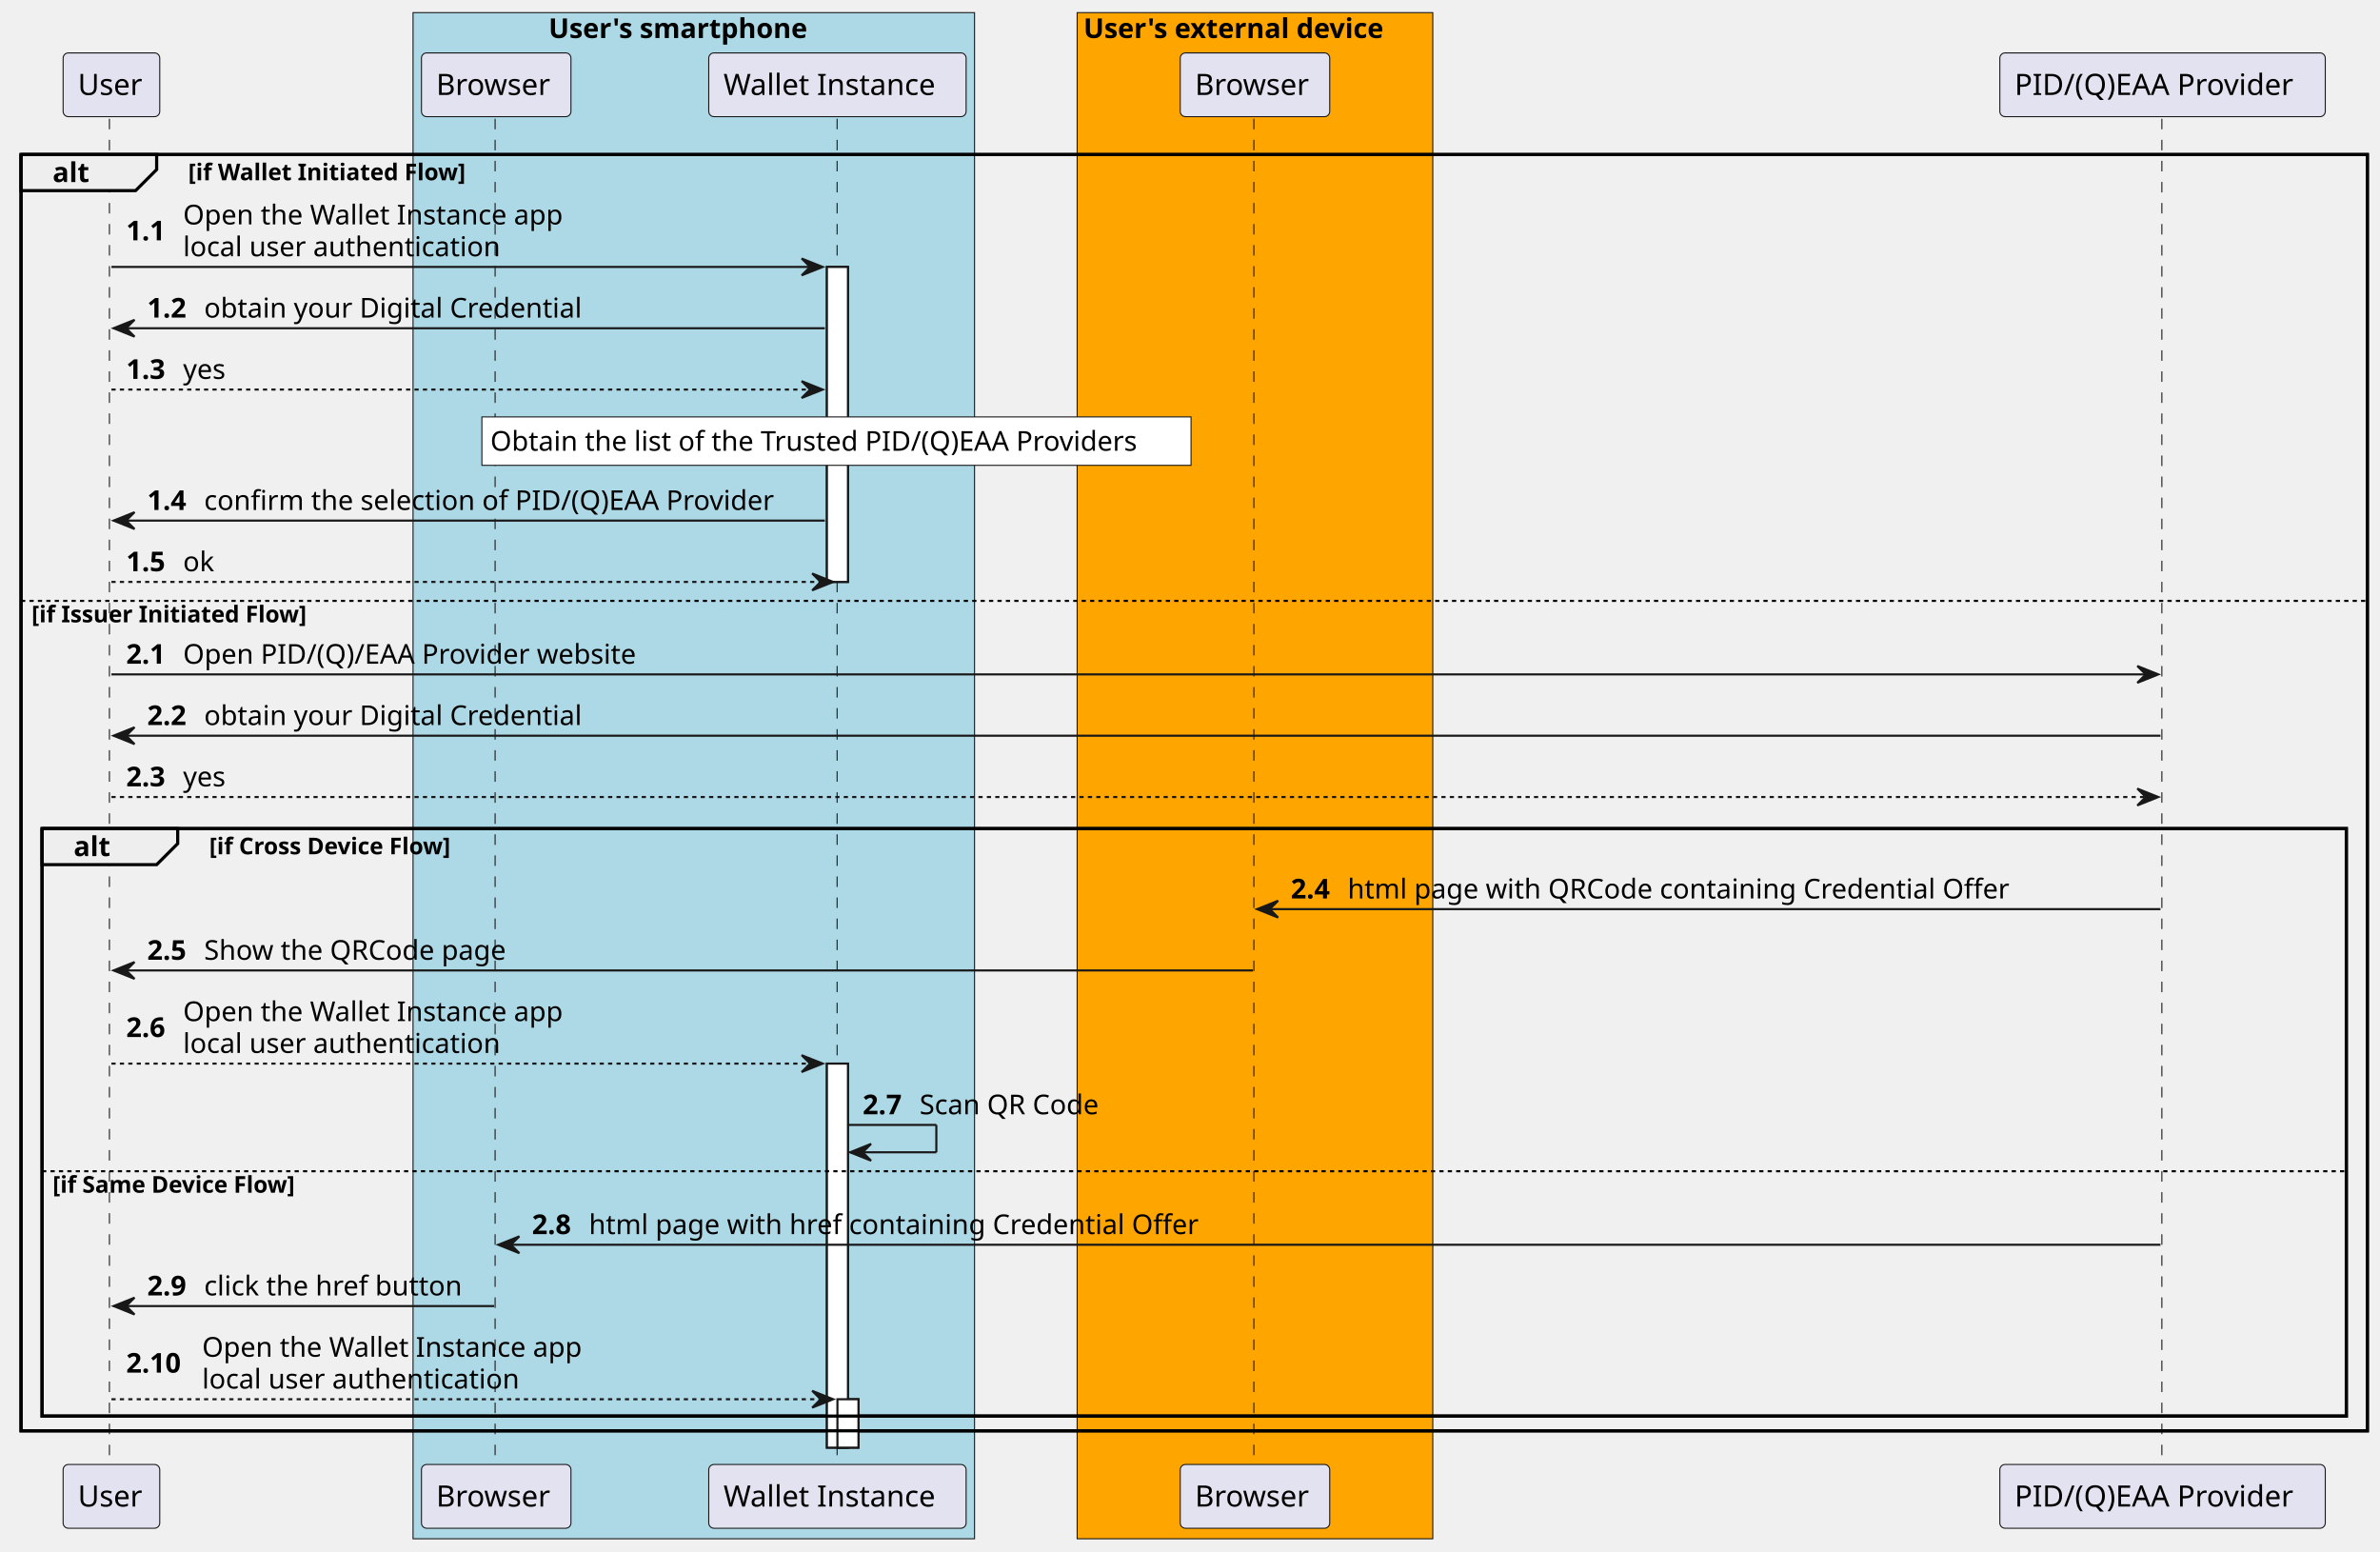
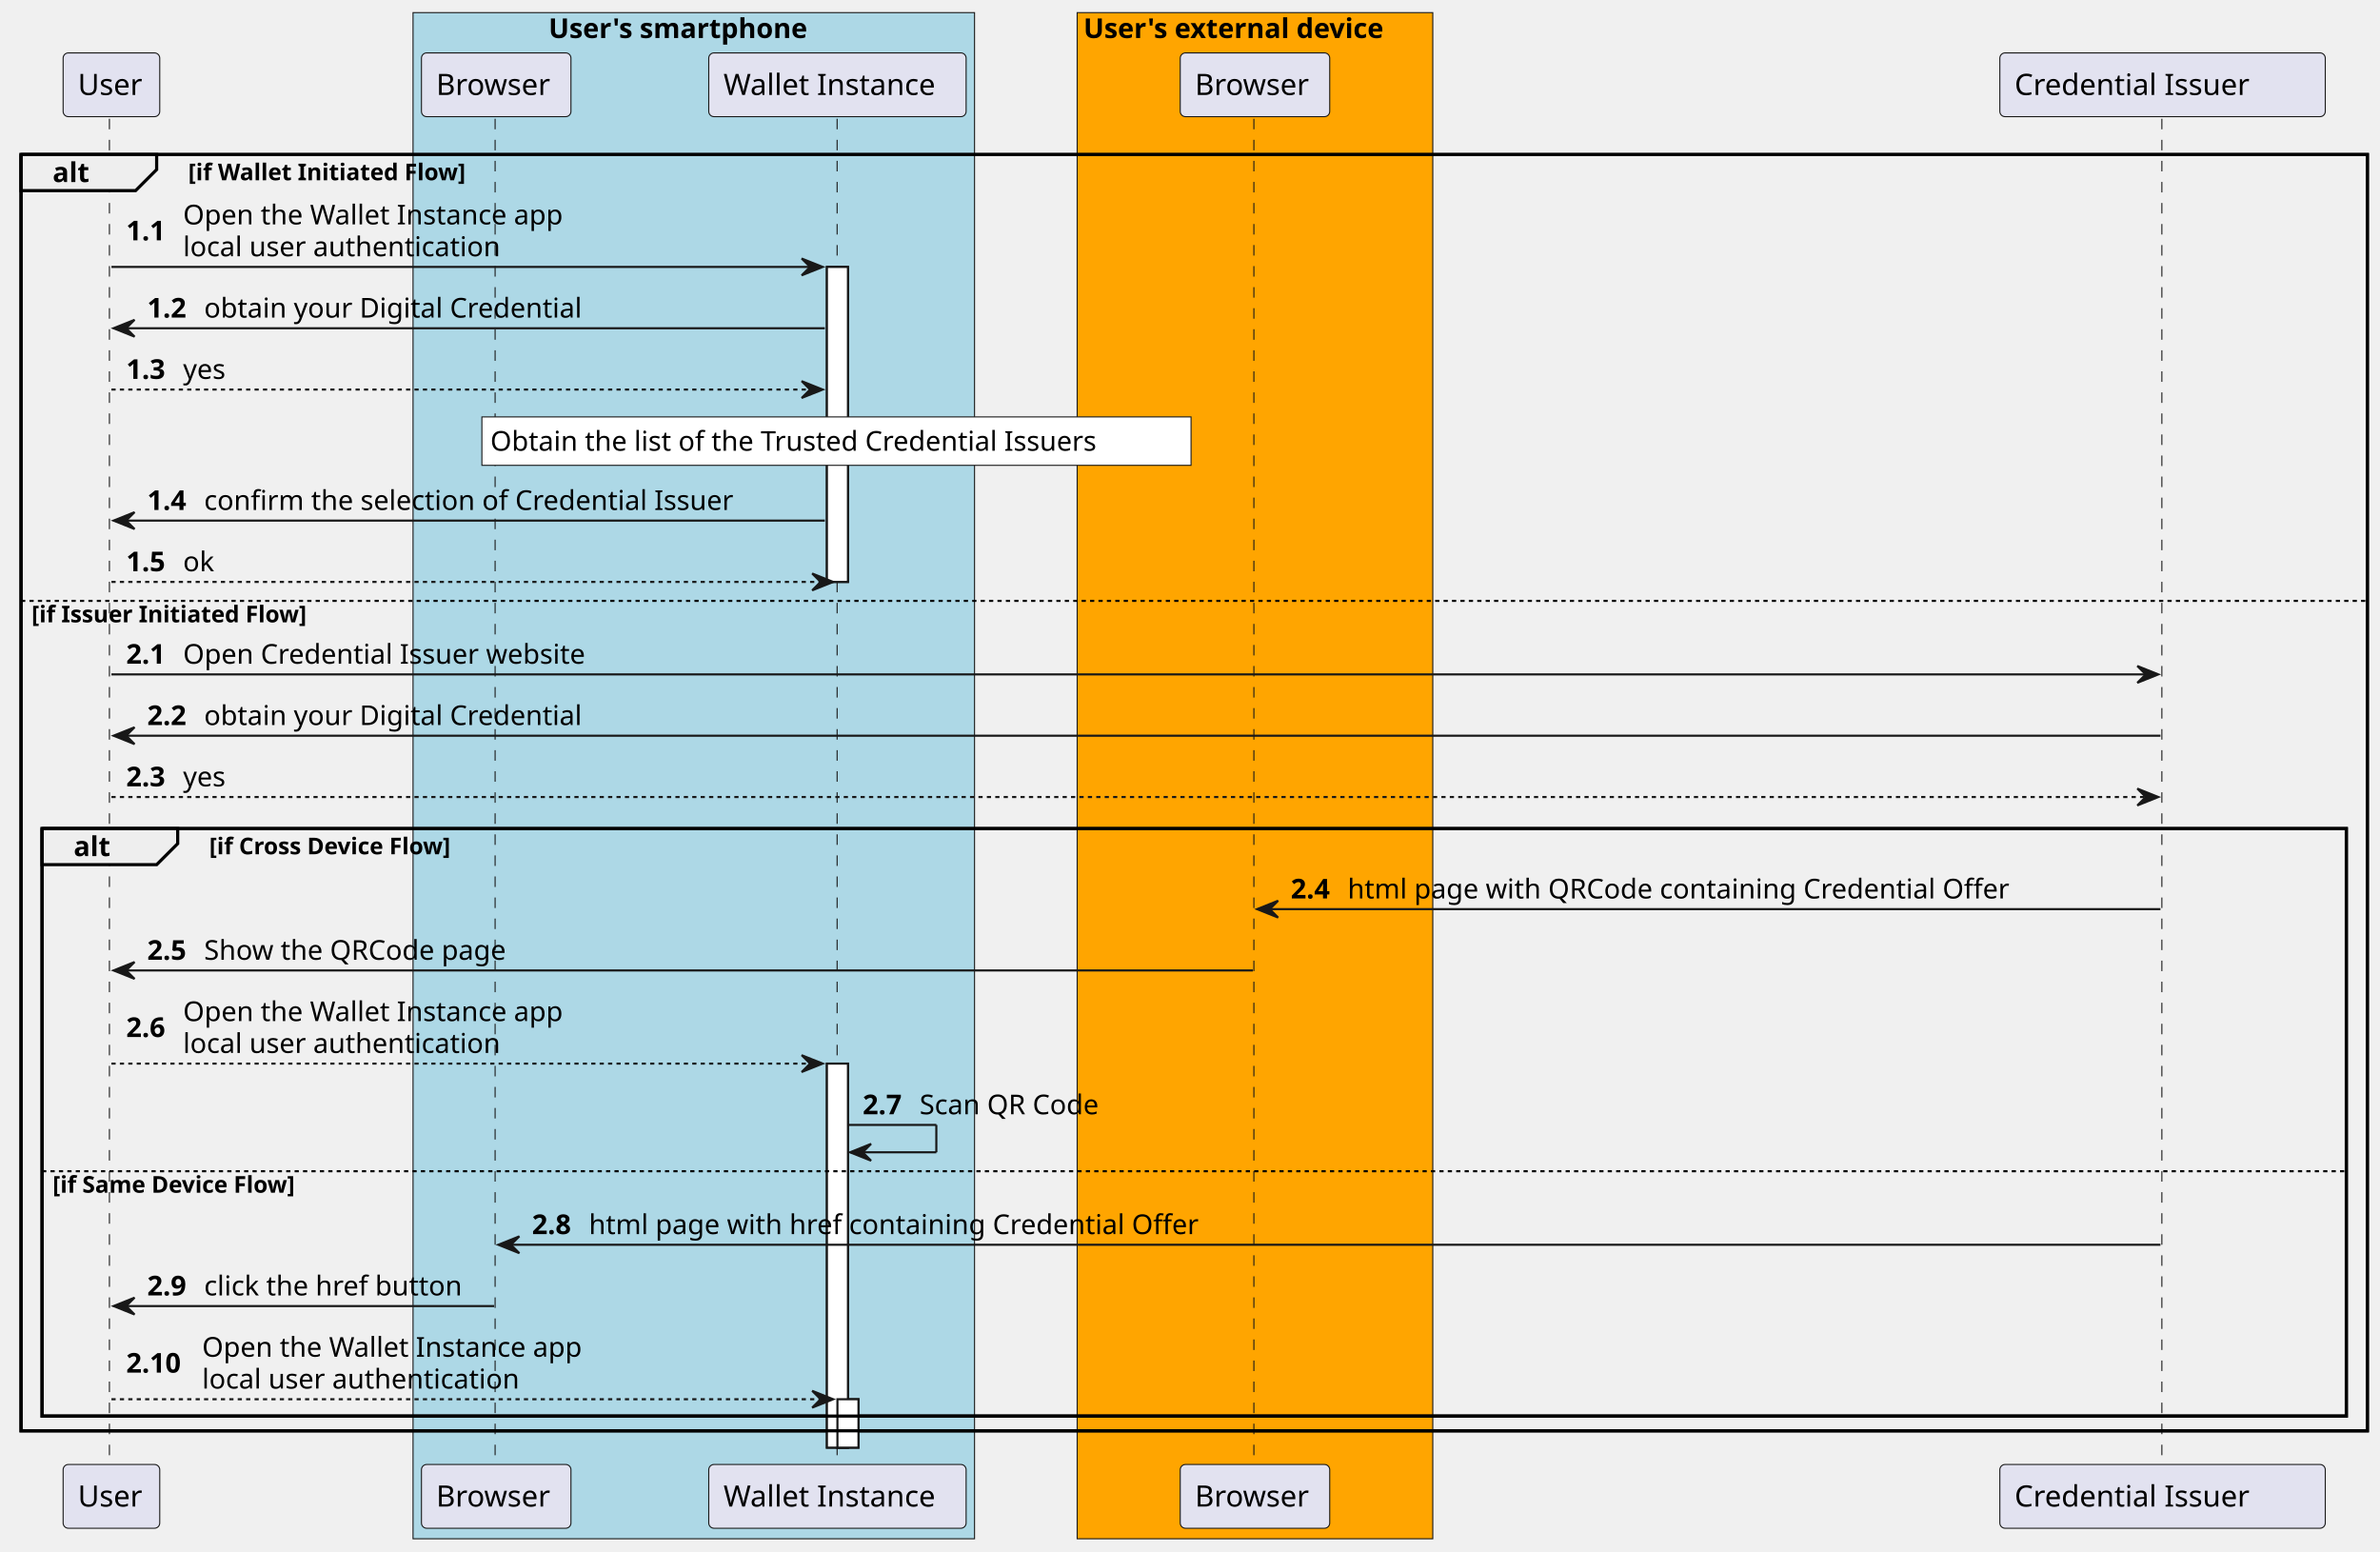
<svg xmlns="http://www.w3.org/2000/svg" contentStyleType="text/css" data-diagram-type="SEQUENCE" height="737px" preserveAspectRatio="none" style="width:1131px;height:737px;background:#FFFFFF;" version="1.1" viewBox="0 0 1131 737" width="1131px" zoomAndPan="magnify">
  <defs />
  <g>
    <rect fill="#ADD8E6" height="725.125" style="stroke:#181818;stroke-width:0.5;" width="266.826" x="196.28" y="6" />
    <text fill="#000000" font-family="sans-serif" font-size="13" font-weight="bold" lengthAdjust="spacing" textLength="138.011" x="260.688" y="18.067">User's smartphone</text>
    <rect fill="#FFA500" height="725.125" style="stroke:#181818;stroke-width:0.5;" width="168.995" x="511.88" y="6" />
    <text fill="#000000" font-family="sans-serif" font-size="13" font-weight="bold" lengthAdjust="spacing" textLength="162.995" x="514.88" y="18.067">User's external device</text>
    <g>
      <rect fill="#FFFFFF" height="149.664" style="stroke:#181818;stroke-width:1;" width="10" x="392.955" y="126.828" />
    </g>
    <g>
      <rect fill="#FFFFFF" height="182.469" style="stroke:#181818;stroke-width:1;" width="10" x="392.955" y="505.359" />
    </g>
    <g>
      <rect fill="#FFFFFF" height="23" style="stroke:#181818;stroke-width:1;" width="10" x="397.955" y="664.828" />
    </g>
    <rect fill="#FFFFFF" fill-opacity="0" height="606.398" style="stroke:#000000;stroke-width:1.5;" width="1114.997" x="10" y="73.43" />
    <rect fill="#FFFFFF" fill-opacity="0" height="279.133" style="stroke:#000000;stroke-width:1.5;" width="1094.997" x="20" y="393.695" />
    <g>
      <rect fill="#FFFFFF" fill-opacity="0" height="640.398" width="8" x="48.955" y="56.43" />
      <line style="stroke:#181818;stroke-width:0.5;stroke-dasharray:5.0,5.0;" x1="52" x2="52" y1="56.43" y2="696.828" />
    </g>
    <g>
      <rect fill="#FFFFFF" fill-opacity="0" height="640.398" width="8" x="231.8" y="56.43" />
      <line style="stroke:#181818;stroke-width:0.5;stroke-dasharray:5.0,5.0;" x1="235.28" x2="235.28" y1="56.43" y2="696.828" />
    </g>
    <g>
      <rect fill="#FFFFFF" fill-opacity="0" height="640.398" width="8" x="393.955" y="56.43" />
      <line style="stroke:#181818;stroke-width:0.5;stroke-dasharray:5.0,5.0;" x1="397.804" x2="397.804" y1="56.43" y2="696.828" />
    </g>
    <g>
      <rect fill="#FFFFFF" fill-opacity="0" height="640.398" width="8" x="592.378" y="56.43" />
      <line style="stroke:#181818;stroke-width:0.5;stroke-dasharray:5.0,5.0;" x1="595.858" x2="595.858" y1="56.43" y2="696.828" />
    </g>
    <g>
      <rect fill="#FFFFFF" fill-opacity="0" height="640.398" width="8" x="1023.668" y="56.43" />
      <line style="stroke:#181818;stroke-width:0.5;stroke-dasharray:5.0,5.0;" x1="1027.34" x2="1027.34" y1="56.43" y2="696.828" />
    </g>
    <g>
      <rect fill="#E2E2F0" height="30.297" rx="2.5" ry="2.5" style="stroke:#181818;stroke-width:0.5;" width="45.91" x="30" y="25.133" />
      <text fill="#000000" font-family="sans-serif" font-size="14" lengthAdjust="spacing" textLength="31.91" x="37" y="45.128">User</text>
    </g>
    <g>
      <rect fill="#E2E2F0" height="30.297" rx="2.5" ry="2.5" style="stroke:#181818;stroke-width:0.5;" width="45.91" x="30" y="695.828" />
      <text fill="#000000" font-family="sans-serif" font-size="14" lengthAdjust="spacing" textLength="31.91" x="37" y="715.823">User</text>
    </g>
    <g>
      <rect fill="#E2E2F0" height="30.297" rx="2.5" ry="2.5" style="stroke:#181818;stroke-width:0.5;" width="71.039" x="200.28" y="25.133" />
      <text fill="#000000" font-family="sans-serif" font-size="14" lengthAdjust="spacing" textLength="57.039" x="207.28" y="45.128">Browser</text>
    </g>
    <g>
      <rect fill="#E2E2F0" height="30.297" rx="2.5" ry="2.5" style="stroke:#181818;stroke-width:0.5;" width="71.039" x="200.28" y="695.828" />
      <text fill="#000000" font-family="sans-serif" font-size="14" lengthAdjust="spacing" textLength="57.039" x="207.28" y="715.823">Browser</text>
    </g>
    <g>
      <rect fill="#E2E2F0" height="30.297" rx="2.5" ry="2.5" style="stroke:#181818;stroke-width:0.5;" width="122.302" x="336.804" y="25.133" />
      <text fill="#000000" font-family="sans-serif" font-size="14" lengthAdjust="spacing" textLength="108.302" x="343.804" y="45.128">Wallet Instance</text>
    </g>
    <g>
      <rect fill="#E2E2F0" height="30.297" rx="2.5" ry="2.5" style="stroke:#181818;stroke-width:0.5;" width="122.302" x="336.804" y="695.828" />
      <text fill="#000000" font-family="sans-serif" font-size="14" lengthAdjust="spacing" textLength="108.302" x="343.804" y="715.823">Wallet Instance</text>
    </g>
    <g>
      <rect fill="#E2E2F0" height="30.297" rx="2.5" ry="2.5" style="stroke:#181818;stroke-width:0.5;" width="71.039" x="560.858" y="25.133" />
      <text fill="#000000" font-family="sans-serif" font-size="14" lengthAdjust="spacing" textLength="57.039" x="567.858" y="45.128">Browser</text>
    </g>
    <g>
      <rect fill="#E2E2F0" height="30.297" rx="2.5" ry="2.5" style="stroke:#181818;stroke-width:0.5;" width="71.039" x="560.858" y="695.828" />
      <text fill="#000000" font-family="sans-serif" font-size="14" lengthAdjust="spacing" textLength="57.039" x="567.858" y="715.823">Browser</text>
    </g>
    <g>
      <rect fill="#E2E2F0" height="30.297" rx="2.5" ry="2.5" style="stroke:#181818;stroke-width:0.5;" width="154.656" x="950.34" y="25.133" />
-       <text fill="#000000" font-family="sans-serif" font-size="14" lengthAdjust="spacing" textLength="140.656" x="957.34" y="45.128">PID/(Q)EAA Provider</text>
+       <text fill="#000000" font-family="sans-serif" font-size="14" lengthAdjust="spacing" textLength="140.656" x="957.34" y="45.128">Credential Issuer</text>
    </g>
    <g>
      <rect fill="#E2E2F0" height="30.297" rx="2.5" ry="2.5" style="stroke:#181818;stroke-width:0.5;" width="154.656" x="950.34" y="695.828" />
-       <text fill="#000000" font-family="sans-serif" font-size="14" lengthAdjust="spacing" textLength="140.656" x="957.34" y="715.823">PID/(Q)EAA Provider</text>
+       <text fill="#000000" font-family="sans-serif" font-size="14" lengthAdjust="spacing" textLength="140.656" x="957.34" y="715.823">Credential Issuer</text>
    </g>
    <g>
      <rect fill="#FFFFFF" height="149.664" style="stroke:#181818;stroke-width:1;" width="10" x="392.955" y="126.828" />
    </g>
    <g>
      <rect fill="#FFFFFF" height="182.469" style="stroke:#181818;stroke-width:1;" width="10" x="392.955" y="505.359" />
    </g>
    <g>
      <rect fill="#FFFFFF" height="23" style="stroke:#181818;stroke-width:1;" width="10" x="397.955" y="664.828" />
    </g>
    <path d="M10,73.43 L74.443,73.43 L74.443,80.562 L64.443,90.562 L10,90.562 L10,73.43 " fill="#EEEEEE" style="stroke:#000000;stroke-width:1.5;" />
    <rect fill="#FFFFFF" fill-opacity="0" height="606.398" style="stroke:#000000;stroke-width:1.5;" width="1114.997" x="10" y="73.43" />
    <text fill="#000000" font-family="sans-serif" font-size="13" font-weight="bold" lengthAdjust="spacing" textLength="19.443" x="25" y="86.497">alt</text>
    <text fill="#000000" font-family="sans-serif" font-size="11" font-weight="bold" lengthAdjust="spacing" textLength="151.658" x="89.443" y="85.64">[if Wallet Initiated Flow]</text>
    <g>
      <polygon fill="#181818" points="380.955,122.828,390.955,126.828,380.955,130.828,384.955,126.828" style="stroke:#181818;stroke-width:1;" />
      <line style="stroke:#181818;stroke-width:1;" x1="52.955" x2="386.955" y1="126.828" y2="126.828" />
      <text fill="#000000" font-family="sans-serif" font-size="13" font-weight="bold" lengthAdjust="spacing" textLength="23.029" x="59.955" y="114.196">1.1</text>
      <text fill="#000000" font-family="sans-serif" font-size="13" lengthAdjust="spacing" textLength="193.489" x="86.984" y="106.629">Open the Wallet Instance app</text>
      <text fill="#000000" font-family="sans-serif" font-size="13" lengthAdjust="spacing" textLength="161.415" x="86.984" y="121.762">local user authentication</text>
    </g>
    <g>
      <polygon fill="#181818" points="63.955,151.961,53.955,155.961,63.955,159.961,59.955,155.961" style="stroke:#181818;stroke-width:1;" />
      <line style="stroke:#181818;stroke-width:1;" x1="57.955" x2="391.955" y1="155.961" y2="155.961" />
      <text fill="#000000" font-family="sans-serif" font-size="13" font-weight="bold" lengthAdjust="spacing" textLength="23.029" x="69.955" y="150.895">1.2</text>
      <text fill="#000000" font-family="sans-serif" font-size="13" lengthAdjust="spacing" textLength="192.106" x="96.984" y="150.895">obtain your Digital Credential</text>
    </g>
    <g>
      <polygon fill="#181818" points="380.955,181.094,390.955,185.094,380.955,189.094,384.955,185.094" style="stroke:#181818;stroke-width:1;" />
      <line style="stroke:#181818;stroke-width:1;stroke-dasharray:2.0,2.0;" x1="52.955" x2="386.955" y1="185.094" y2="185.094" />
      <text fill="#000000" font-family="sans-serif" font-size="13" font-weight="bold" lengthAdjust="spacing" textLength="23.029" x="59.955" y="180.028">1.3</text>
      <text fill="#000000" font-family="sans-serif" font-size="13" lengthAdjust="spacing" textLength="22.464" x="86.984" y="180.028">yes</text>
    </g>
    <rect fill="#FFFFFF" height="23" style="stroke:#181818;stroke-width:0.5;" width="337" x="229" y="198.094" />
-     <text fill="#000000" font-family="sans-serif" font-size="13" lengthAdjust="spacing" textLength="329.513" x="233" y="214.161">Obtain the list of the Trusted PID/(Q)EAA Providers</text>
+     <text fill="#000000" font-family="sans-serif" font-size="13" lengthAdjust="spacing" textLength="329.513" x="233" y="214.161">Obtain the list of the Trusted Credential Issuers</text>
    <g>
      <polygon fill="#181818" points="63.955,243.359,53.955,247.359,63.955,251.359,59.955,247.359" style="stroke:#181818;stroke-width:1;" />
      <line style="stroke:#181818;stroke-width:1;" x1="57.955" x2="391.955" y1="247.359" y2="247.359" />
      <text fill="#000000" font-family="sans-serif" font-size="13" font-weight="bold" lengthAdjust="spacing" textLength="23.029" x="69.955" y="242.293">1.4</text>
-       <text fill="#000000" font-family="sans-serif" font-size="13" lengthAdjust="spacing" textLength="288.971" x="96.984" y="242.293">confirm the selection of PID/(Q)EAA Provider</text>
+       <text fill="#000000" font-family="sans-serif" font-size="13" lengthAdjust="spacing" textLength="288.971" x="96.984" y="242.293">confirm the selection of Credential Issuer</text>
    </g>
    <g>
      <polygon fill="#181818" points="385.955,272.492,395.955,276.492,385.955,280.492,389.955,276.492" style="stroke:#181818;stroke-width:1;" />
      <line style="stroke:#181818;stroke-width:1;stroke-dasharray:2.0,2.0;" x1="52.955" x2="391.955" y1="276.492" y2="276.492" />
      <text fill="#000000" font-family="sans-serif" font-size="13" font-weight="bold" lengthAdjust="spacing" textLength="23.029" x="59.955" y="271.426">1.5</text>
      <text fill="#000000" font-family="sans-serif" font-size="13" lengthAdjust="spacing" textLength="15.482" x="86.984" y="271.426">ok</text>
    </g>
    <line style="stroke:#000000;stroke-width:1;stroke-dasharray:2.0,2.0;" x1="10" x2="1124.997" y1="285.492" y2="285.492" />
    <text fill="#000000" font-family="sans-serif" font-size="11" font-weight="bold" lengthAdjust="spacing" textLength="149.746" x="15" y="295.703">[if Issuer Initiated Flow]</text>
    <g>
      <polygon fill="#181818" points="1015.668,316.43,1025.668,320.43,1015.668,324.43,1019.668,320.43" style="stroke:#181818;stroke-width:1;" />
      <line style="stroke:#181818;stroke-width:1;" x1="52.955" x2="1021.668" y1="320.43" y2="320.43" />
      <text fill="#000000" font-family="sans-serif" font-size="13" font-weight="bold" lengthAdjust="spacing" textLength="23.029" x="59.955" y="315.364">2.1</text>
-       <text fill="#000000" font-family="sans-serif" font-size="13" lengthAdjust="spacing" textLength="228.338" x="86.984" y="315.364">Open PID/(Q)/EAA Provider website</text>
+       <text fill="#000000" font-family="sans-serif" font-size="13" lengthAdjust="spacing" textLength="228.338" x="86.984" y="315.364">Open Credential Issuer website</text>
    </g>
    <g>
      <polygon fill="#181818" points="63.955,345.562,53.955,349.562,63.955,353.562,59.955,349.562" style="stroke:#181818;stroke-width:1;" />
      <line style="stroke:#181818;stroke-width:1;" x1="57.955" x2="1026.668" y1="349.562" y2="349.562" />
      <text fill="#000000" font-family="sans-serif" font-size="13" font-weight="bold" lengthAdjust="spacing" textLength="23.029" x="69.955" y="344.497">2.2</text>
      <text fill="#000000" font-family="sans-serif" font-size="13" lengthAdjust="spacing" textLength="192.106" x="96.984" y="344.497">obtain your Digital Credential</text>
    </g>
    <g>
      <polygon fill="#181818" points="1015.668,374.695,1025.668,378.695,1015.668,382.695,1019.668,378.695" style="stroke:#181818;stroke-width:1;" />
      <line style="stroke:#181818;stroke-width:1;stroke-dasharray:2.0,2.0;" x1="52.955" x2="1021.668" y1="378.695" y2="378.695" />
      <text fill="#000000" font-family="sans-serif" font-size="13" font-weight="bold" lengthAdjust="spacing" textLength="23.029" x="59.955" y="373.629">2.3</text>
      <text fill="#000000" font-family="sans-serif" font-size="13" lengthAdjust="spacing" textLength="22.464" x="86.984" y="373.629">yes</text>
    </g>
    <path d="M20,393.695 L84.443,393.695 L84.443,400.828 L74.443,410.828 L20,410.828 L20,393.695 " fill="#EEEEEE" style="stroke:#000000;stroke-width:1.5;" />
    <rect fill="#FFFFFF" fill-opacity="0" height="279.133" style="stroke:#000000;stroke-width:1.5;" width="1094.997" x="20" y="393.695" />
    <text fill="#000000" font-family="sans-serif" font-size="13" font-weight="bold" lengthAdjust="spacing" textLength="19.443" x="35" y="406.762">alt</text>
    <text fill="#000000" font-family="sans-serif" font-size="11" font-weight="bold" lengthAdjust="spacing" textLength="134.766" x="99.443" y="405.906">[if Cross Device Flow]</text>
    <g>
      <polygon fill="#181818" points="607.378,427.961,597.378,431.961,607.378,435.961,603.378,431.961" style="stroke:#181818;stroke-width:1;" />
      <line style="stroke:#181818;stroke-width:1;" x1="601.378" x2="1026.668" y1="431.961" y2="431.961" />
      <text fill="#000000" font-family="sans-serif" font-size="13" font-weight="bold" lengthAdjust="spacing" textLength="23.029" x="613.378" y="426.895">2.4</text>
      <text fill="#000000" font-family="sans-serif" font-size="13" lengthAdjust="spacing" textLength="335.283" x="640.407" y="426.895">html page with QRCode containing Credential Offer</text>
    </g>
    <g>
      <polygon fill="#181818" points="63.955,457.094,53.955,461.094,63.955,465.094,59.955,461.094" style="stroke:#181818;stroke-width:1;" />
      <line style="stroke:#181818;stroke-width:1;" x1="57.955" x2="595.378" y1="461.094" y2="461.094" />
      <text fill="#000000" font-family="sans-serif" font-size="13" font-weight="bold" lengthAdjust="spacing" textLength="23.029" x="69.955" y="456.028">2.5</text>
      <text fill="#000000" font-family="sans-serif" font-size="13" lengthAdjust="spacing" textLength="153.823" x="96.984" y="456.028">Show the QRCode page</text>
    </g>
    <g>
      <polygon fill="#181818" points="380.955,501.359,390.955,505.359,380.955,509.359,384.955,505.359" style="stroke:#181818;stroke-width:1;" />
      <line style="stroke:#181818;stroke-width:1;stroke-dasharray:2.0,2.0;" x1="52.955" x2="386.955" y1="505.359" y2="505.359" />
      <text fill="#000000" font-family="sans-serif" font-size="13" font-weight="bold" lengthAdjust="spacing" textLength="23.029" x="59.955" y="492.727">2.6</text>
      <text fill="#000000" font-family="sans-serif" font-size="13" lengthAdjust="spacing" textLength="193.489" x="86.984" y="485.161">Open the Wallet Instance app</text>
      <text fill="#000000" font-family="sans-serif" font-size="13" lengthAdjust="spacing" textLength="161.415" x="86.984" y="500.293">local user authentication</text>
    </g>
    <g>
      <line style="stroke:#181818;stroke-width:1;" x1="402.955" x2="444.955" y1="534.492" y2="534.492" />
      <line style="stroke:#181818;stroke-width:1;" x1="444.955" x2="444.955" y1="534.492" y2="547.492" />
      <line style="stroke:#181818;stroke-width:1;" x1="403.955" x2="444.955" y1="547.492" y2="547.492" />
      <polygon fill="#181818" points="413.955,543.492,403.955,547.492,413.955,551.492,409.955,547.492" style="stroke:#181818;stroke-width:1;" />
      <text fill="#000000" font-family="sans-serif" font-size="13" font-weight="bold" lengthAdjust="spacing" textLength="23.029" x="409.955" y="529.426">2.7</text>
      <text fill="#000000" font-family="sans-serif" font-size="13" lengthAdjust="spacing" textLength="92.415" x="436.984" y="529.426">Scan QR Code</text>
    </g>
    <line style="stroke:#000000;stroke-width:1;stroke-dasharray:2.0,2.0;" x1="20" x2="1114.997" y1="556.492" y2="556.492" />
    <text fill="#000000" font-family="sans-serif" font-size="11" font-weight="bold" lengthAdjust="spacing" textLength="134.884" x="25" y="566.703">[if Same Device Flow]</text>
    <g>
      <polygon fill="#181818" points="246.8,587.43,236.8,591.43,246.8,595.43,242.8,591.43" style="stroke:#181818;stroke-width:1;" />
      <line style="stroke:#181818;stroke-width:1;" x1="240.8" x2="1026.668" y1="591.43" y2="591.43" />
      <text fill="#000000" font-family="sans-serif" font-size="13" font-weight="bold" lengthAdjust="spacing" textLength="23.029" x="252.8" y="586.364">2.8</text>
      <text fill="#000000" font-family="sans-serif" font-size="13" lengthAdjust="spacing" textLength="308.896" x="279.829" y="586.364">html page with href containing Credential Offer</text>
    </g>
    <g>
      <polygon fill="#181818" points="63.955,616.562,53.955,620.562,63.955,624.562,59.955,620.562" style="stroke:#181818;stroke-width:1;" />
      <line style="stroke:#181818;stroke-width:1;" x1="57.955" x2="234.8" y1="620.562" y2="620.562" />
      <text fill="#000000" font-family="sans-serif" font-size="13" font-weight="bold" lengthAdjust="spacing" textLength="23.029" x="69.955" y="615.497">2.9</text>
      <text fill="#000000" font-family="sans-serif" font-size="13" lengthAdjust="spacing" textLength="131.815" x="96.984" y="615.497">click the href button</text>
    </g>
    <g>
      <polygon fill="#181818" points="385.955,660.828,395.955,664.828,385.955,668.828,389.955,664.828" style="stroke:#181818;stroke-width:1;" />
      <line style="stroke:#181818;stroke-width:1;stroke-dasharray:2.0,2.0;" x1="52.955" x2="391.955" y1="664.828" y2="664.828" />
      <text fill="#000000" font-family="sans-serif" font-size="13" font-weight="bold" lengthAdjust="spacing" textLength="32.075" x="59.955" y="652.196">2.10</text>
      <text fill="#000000" font-family="sans-serif" font-size="13" lengthAdjust="spacing" textLength="193.489" x="96.03" y="644.629">Open the Wallet Instance app</text>
      <text fill="#000000" font-family="sans-serif" font-size="13" lengthAdjust="spacing" textLength="161.415" x="96.03" y="659.762">local user authentication</text>
    </g>
  </g>
</svg>
